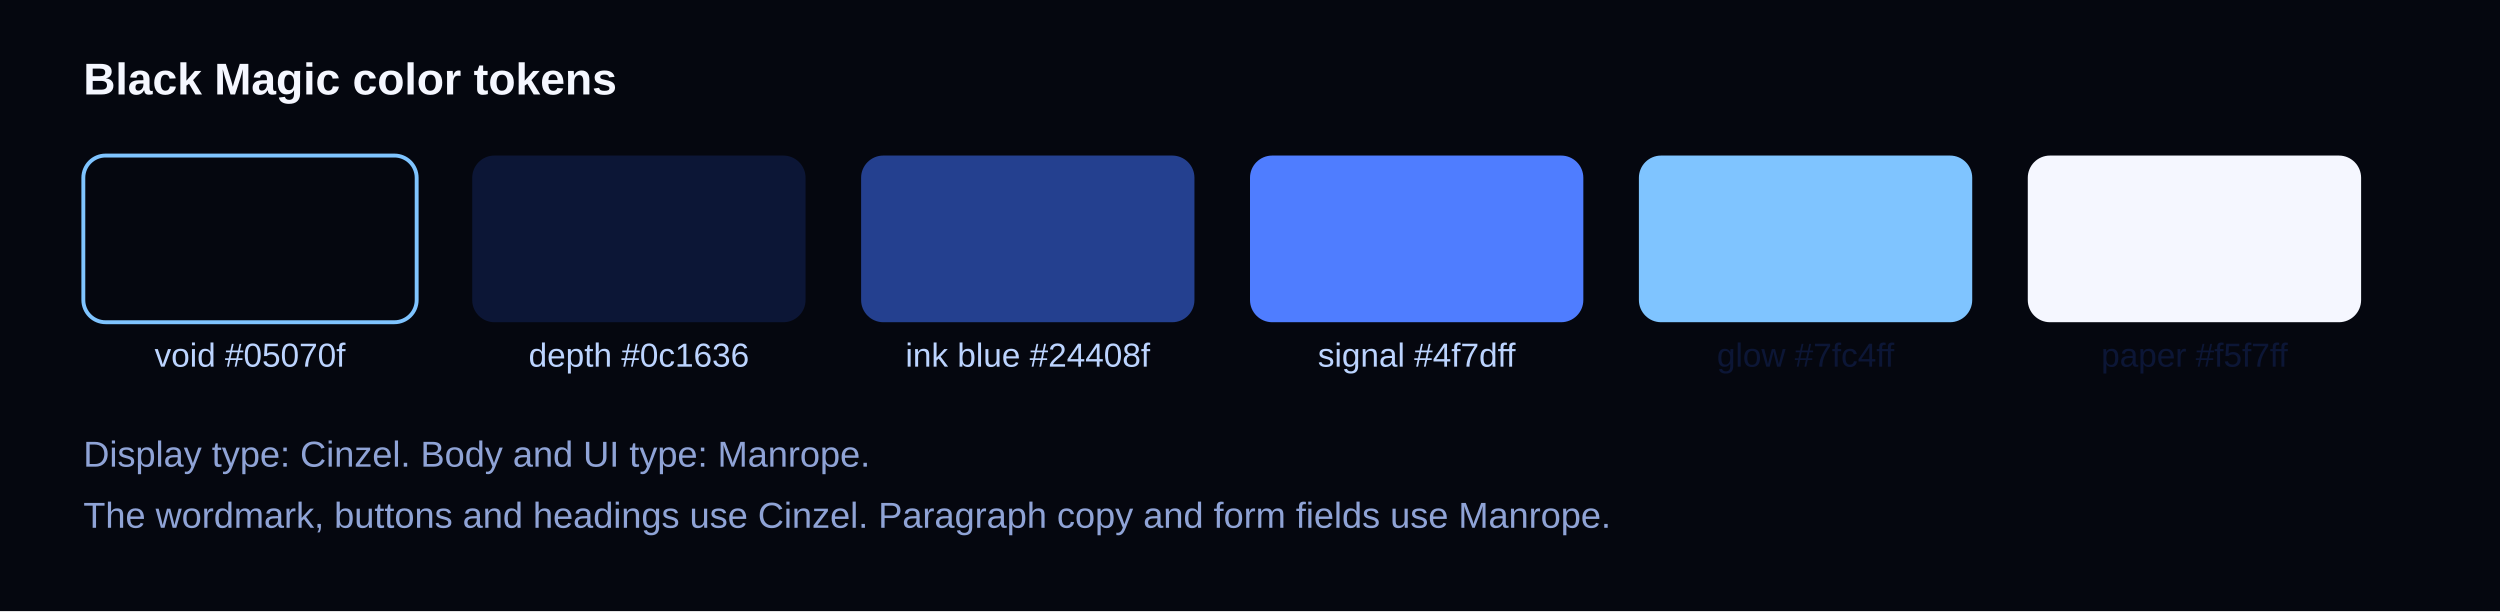
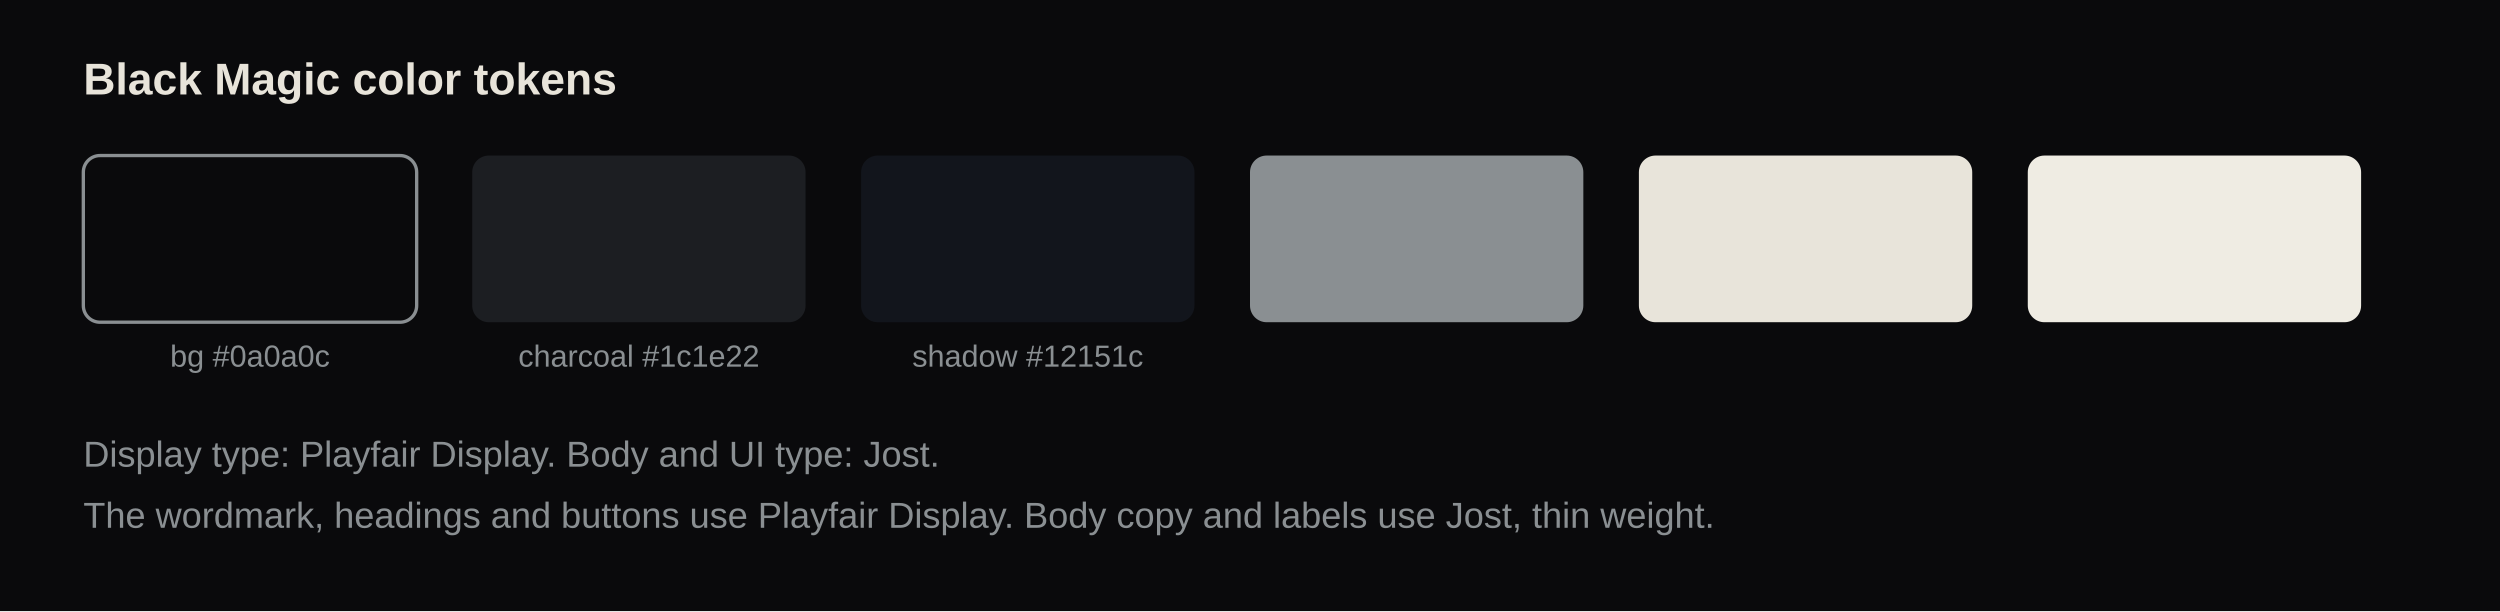
- <svg xmlns="http://www.w3.org/2000/svg" width="900" height="220" viewBox="0 0 900 220" font-family="Manrope, Arial, sans-serif">
-   <rect width="900" height="220" fill="#05070f" />
-   <text x="30" y="34" fill="#f5f7ff" font-size="16" font-weight="700">Black Magic color tokens</text>
+ <svg xmlns="http://www.w3.org/2000/svg" width="900" height="220" viewBox="0 0 900 220" font-family="Jost, Arial, sans-serif">
+   <rect width="900" height="220" fill="#0a0a0c" />
+   <text x="30" y="34" fill="#e8e4da" font-size="16" font-weight="600">Black Magic color tokens</text>
  <g>
-     <rect x="30" y="56" width="120" height="60" rx="8" fill="#05070f" stroke="#7fc4ff" stroke-width="1.4" />
-     <text x="90" y="132" text-anchor="middle" fill="#bcd4ff" font-size="12">void #05070f</text>
-     <rect x="170" y="56" width="120" height="60" rx="8" fill="#0c1636" />
-     <text x="230" y="132" text-anchor="middle" fill="#bcd4ff" font-size="12">depth #0c1636</text>
-     <rect x="310" y="56" width="120" height="60" rx="8" fill="#24408f" />
-     <text x="370" y="132" text-anchor="middle" fill="#bcd4ff" font-size="12">ink blue #24408f</text>
-     <rect x="450" y="56" width="120" height="60" rx="8" fill="#4f7dff" />
-     <text x="510" y="132" text-anchor="middle" fill="#bcd4ff" font-size="12">signal #4f7dff</text>
-     <rect x="590" y="56" width="120" height="60" rx="8" fill="#7fc4ff" />
-     <text x="650" y="132" text-anchor="middle" fill="#0c1636" font-size="12">glow #7fc4ff</text>
-     <rect x="730" y="56" width="120" height="60" rx="8" fill="#f5f7ff" />
-     <text x="790" y="132" text-anchor="middle" fill="#0c1636" font-size="12">paper #f5f7ff</text>
+     <rect x="30" y="56" width="120" height="60" rx="6" fill="#0a0a0c" stroke="#8a8f92" stroke-width="1.2" />
+     <text x="90" y="132" text-anchor="middle" fill="#8a8f92" font-size="11">bg #0a0a0c</text>
+     <rect x="170" y="56" width="120" height="60" rx="6" fill="#1c1e22" />
+     <text x="230" y="132" text-anchor="middle" fill="#8a8f92" font-size="11">charcoal #1c1e22</text>
+     <rect x="310" y="56" width="120" height="60" rx="6" fill="#12151c" />
+     <text x="370" y="132" text-anchor="middle" fill="#8a8f92" font-size="11">shadow #12151c</text>
+     <rect x="450" y="56" width="120" height="60" rx="6" fill="#8a8f92" />
+     <text x="510" y="132" text-anchor="middle" fill="#0a0a0c" font-size="11">silver #8a8f92</text>
+     <rect x="590" y="56" width="120" height="60" rx="6" fill="#e8e4da" />
+     <text x="650" y="132" text-anchor="middle" fill="#0a0a0c" font-size="11">bone #e8e4da</text>
+     <rect x="730" y="56" width="120" height="60" rx="6" fill="#efece3" />
+     <text x="790" y="132" text-anchor="middle" fill="#0a0a0c" font-size="11">paper #efece3</text>
  </g>
-   <text x="30" y="168" fill="#8fa3d6" font-size="13">Display type: Cinzel. Body and UI type: Manrope.</text>
-   <text x="30" y="190" fill="#8fa3d6" font-size="13">The wordmark, buttons and headings use Cinzel. Paragraph copy and form fields use Manrope.</text>
+   <text x="30" y="168" fill="#8a8f92" font-size="13">Display type: Playfair Display. Body and UI type: Jost.</text>
+   <text x="30" y="190" fill="#8a8f92" font-size="13">The wordmark, headings and buttons use Playfair Display. Body copy and labels use Jost, thin weight.</text>
</svg>
